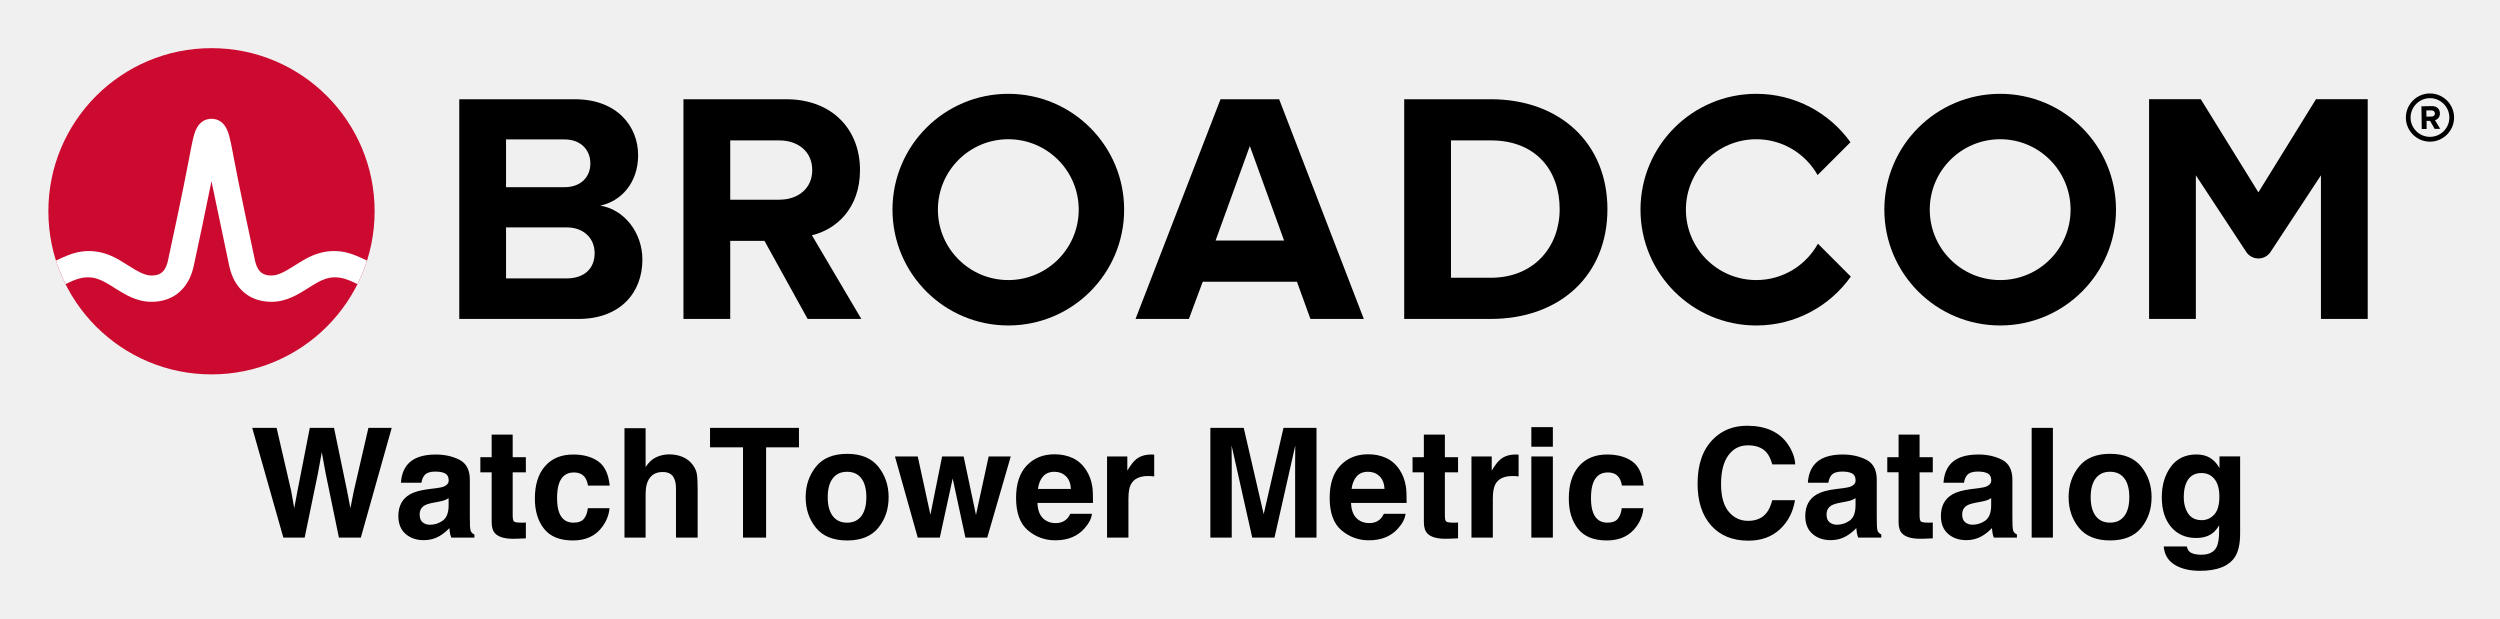
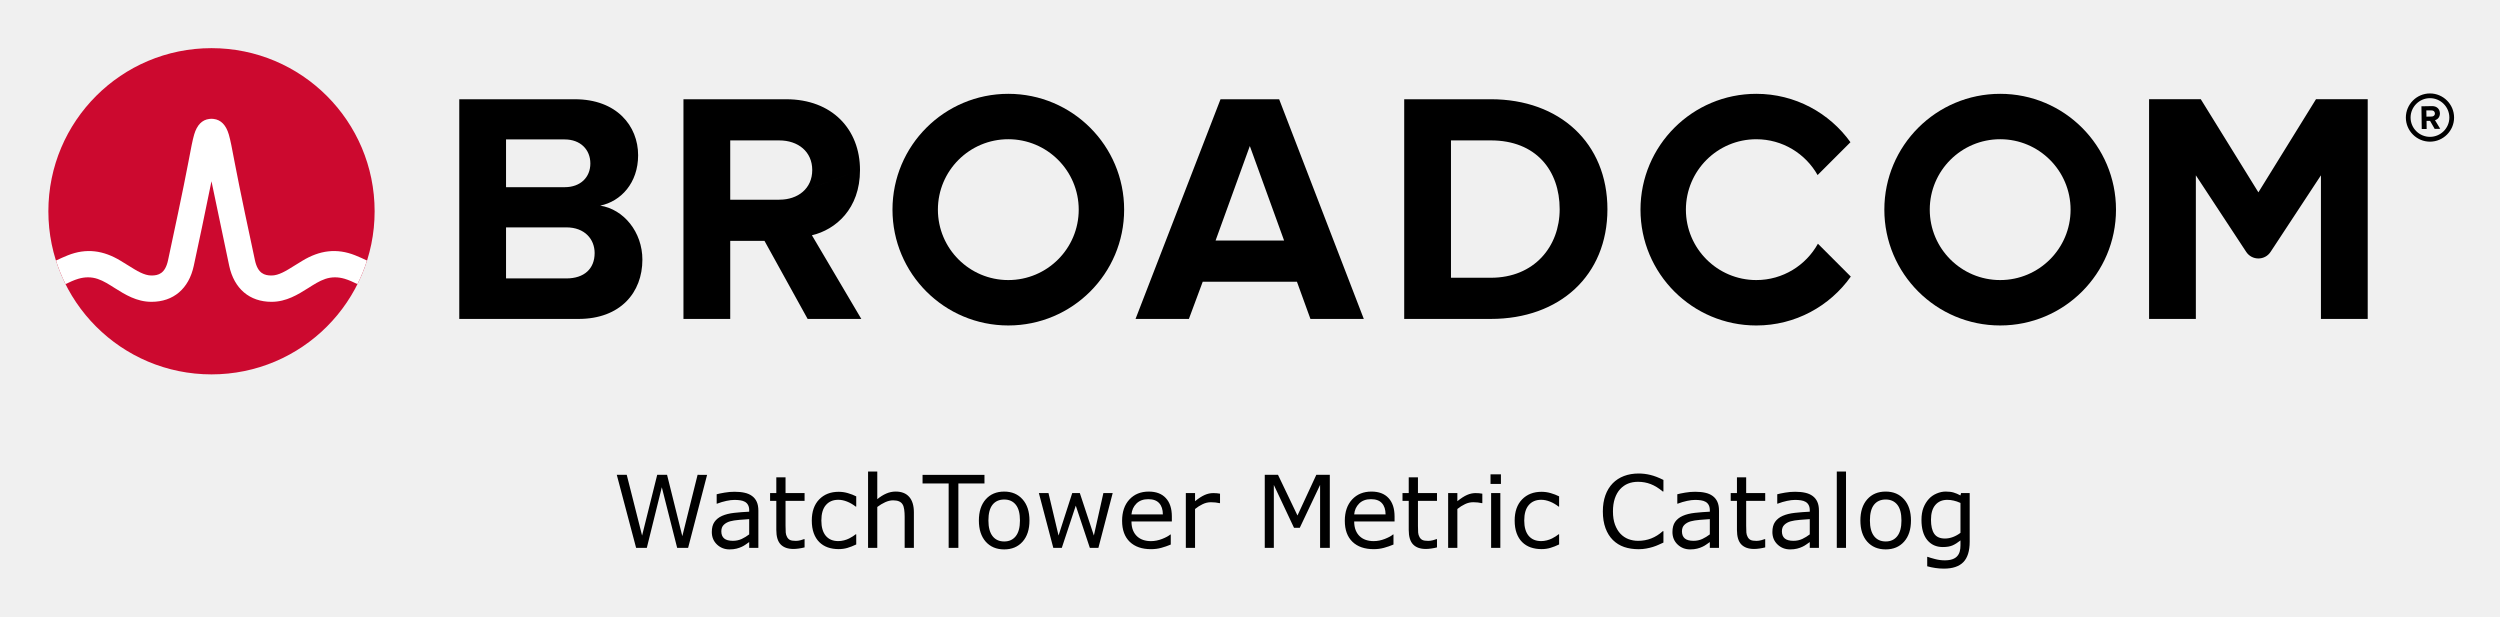
- <svg xmlns="http://www.w3.org/2000/svg" xmlns:xlink="http://www.w3.org/1999/xlink" role="img" viewBox="-4.53 -4.53 248.82 61.57">
+ <svg xmlns="http://www.w3.org/2000/svg" xmlns:xlink="http://www.w3.org/1999/xlink" role="img" viewBox="-4.53 -4.53 248.82 61.32">
  <path d="M237.32 9.09c-1.06 0-1.93-.86-1.93-1.92s.87-1.93 1.93-1.93 1.93.87 1.93 1.93-.87 1.92-1.93 1.92m0-4.32c-1.32 0-2.4 1.08-2.4 2.4 0 1.32 1.08 2.4 2.4 2.4 1.32 0 2.4-1.08 2.4-2.4 0-1.32-1.08-2.4-2.4-2.4" />
  <path d="M237.48 7.07l-.51.01-.01-.62h.51c.19-.01.34.11.34.3.01.19-.14.31-.33.31m.83-.32c-.01-.42-.3-.72-.77-.72l-1.07.02.03 2.26h.49l-.01-.81h.35l.46.8.55-.01-.52-.86c.24-.06.49-.28.49-.68M51.834 23.18h-5.999V9.347h5.835c1.574 0 2.557 1.016 2.557 2.393 0 1.377-.983 2.36-2.557 2.36H45v4h6.834c1.836 0 2.819 1.18 2.819 2.556 0 1.574-1.049 2.525-2.819 2.525m3.376-7.245c2.066-.426 3.771-2.262 3.771-5.015 0-2.918-2.131-5.573-6.295-5.573h-11.506v21.865h11.867c4.163 0 6.359-2.623 6.359-5.901 0-2.754-1.868-5.015-4.196-5.376m17.823-.59H68v4.098h3.558l4.294 7.769h5.343l-4.917-8.327c2.361-.557 4.786-2.622 4.786-6.49m0 0c0-4.065-2.786-7.048-7.343-7.048h-10.228v21.865h4.655V9.445h4.885c1.869 0 3.278 1.114 3.278 2.95s-1.409 2.95-3.278 2.95m43.421 4.065l3.409-9.408 3.41 9.408zm.492-14.063l-8.458 21.865h5.31l1.377-3.704h9.376l1.344 3.704h5.311l-8.425-21.865zm26.904 17.767h-3.967v-13.67h3.967c4.491 0 6.851 2.983 6.851 6.852 0 3.704-2.524 6.818-6.851 6.818m0-17.767h-8.622v21.865h8.622c6.851 0 11.604-4.327 11.604-10.916s-4.753-10.949-11.604-10.949m82.127-.004l-5.734 9.27-5.734-9.27h-5.146v21.869h4.656v-14.293l5.012 7.622c.574.871 1.851.871 2.424 0l5.013-7.622v14.293h4.656V5.343z" />
  <path id="a" d="M95.825 23.344c-3.871 0-7.008-3.138-7.008-7.008 0-3.871 3.137-7.009 7.008-7.009 3.87 0 7.008 3.138 7.008 7.009 0 3.87-3.138 7.008-7.008 7.008m0-18.536c-6.367 0-11.528 5.161-11.528 11.528 0 6.366 5.161 11.527 11.528 11.527 6.366 0 11.528-5.161 11.528-11.527 0-6.367-5.162-11.528-11.528-11.528" />
  <path d="M176.404 19.727c-1.195 2.156-3.492 3.617-6.132 3.617-3.87 0-7.008-3.138-7.008-7.008 0-3.871 3.138-7.008 7.008-7.008 2.618 0 4.897 1.438 6.1 3.565l3.27-3.269c-2.092-2.915-5.508-4.816-9.37-4.816-6.367 0-11.527 5.161-11.527 11.528 0 6.366 5.16 11.528 11.527 11.528 3.883 0 7.316-1.922 9.404-4.865z" />
  <use transform="translate(98.718)" xlink:href="#a" />
  <ellipse cx="16.52" cy="16.497" fill="#cc092f" rx="16.236" ry="16.235" />
  <path fill="#fff" d="M30.825 20.883c-1.857-.74-3.557-.492-5.261.541 0 0-.621.379-.807.496-.794.498-1.543.97-2.263.97-.687 0-1.363-.184-1.649-1.513-.446-2.073-1.534-7.167-2.009-9.69-.279-1.483-.432-2.282-.591-2.825-.28-.954-.792-1.473-1.519-1.556 0 0-.114-.016-.207-.016-.092 0-.218.018-.218.018-.72.086-1.229.605-1.507 1.554-.159.543-.312 1.342-.591 2.825-.475 2.523-1.563 7.617-2.009 9.69-.286 1.329-.962 1.513-1.649 1.513-.72 0-1.469-.472-2.263-.97-.186-.117-.808-.496-.808-.496-1.703-1.033-3.404-1.281-5.26-.541-.401.16-.796.339-1.172.52.257.806.577 1.599.95 2.344.411-.202.842-.402 1.282-.532.634-.187 1.284-.197 1.914.014.612.205 1.157.568 1.7.909 1.023.643 2.182 1.372 3.657 1.372 2.186 0 3.72-1.305 4.21-3.581.38-1.764 1.222-5.702 1.763-8.418 0 0 1.386 6.654 1.765 8.418.49 2.276 2.025 3.581 4.211 3.581 1.475 0 2.634-.729 3.657-1.372.543-.341 1.088-.704 1.7-.909.629-.211 1.28-.201 1.914-.014.44.13.87.331 1.281.533.374-.745.693-1.539.95-2.345-.376-.181-.77-.36-1.171-.52" />
-   <path d="M22.998 38.053h-2.425l3.099 10.926h2.119l1.32-6.388.386-2.113.386 2.113 1.32 6.388h2.178l3.076-10.926h-2.319l-1.461 6.323-.333 1.674-.333-1.742-1.297-6.256h-2.41l-1.231 6.294-.318 1.704-.31-1.742zm17.122 6.998v.786c-.015.706-.213 1.193-.597 1.459-.382.268-.801.401-1.257.401-.287 0-.529-.08-.73-.24-.2-.16-.299-.422-.299-.782 0-.405.162-.704.489-.898.192-.114.51-.209.955-.289l.474-.089c.238-.044.424-.093.561-.143.135-.053.27-.12.403-.205zm-1.282-.987l-.719.089c-.816.105-1.434.278-1.853.521-.765.445-1.149 1.164-1.149 2.157 0 .765.238 1.358.715 1.775.479.417 1.082.626 1.813.626.573 0 1.088-.131 1.541-.394.382-.221.717-.491 1.008-.808a6.124 6.124 0 0 0 .059.489c.025.143.07.297.135.46h2.298v-.312c-.139-.063-.242-.145-.312-.245-.07-.097-.112-.285-.127-.563-.011-.365-.015-.677-.015-.934v-3.704c0-.974-.344-1.636-1.031-1.988-.685-.35-1.472-.525-2.357-.525-1.358 0-2.317.354-2.876 1.067-.35.455-.548 1.035-.592 1.742h2.039c.049-.312.148-.559.297-.74.207-.249.561-.371 1.058-.371.445 0 .782.063 1.012.188.23.127.346.356.346.687 0 .272-.152.47-.453.599-.167.076-.447.137-.837.186zm.112-3.38zm4.329 1.794h1.126v4.974c0 .504.118.877.356 1.12.365.38 1.048.552 2.045.519l1.002-.038v-1.579a3.431 3.431 0 0 1-.211.013c-.072.002-.141.004-.205.004-.43 0-.687-.042-.772-.124-.082-.08-.124-.287-.124-.618v-4.269h1.311v-1.505h-1.311V38.722h-2.092v2.252h-1.126zm10.711 1.32h2.163c-.118-1.151-.5-1.954-1.145-2.41-.645-.453-1.474-.681-2.486-.681-1.191 0-2.125.386-2.802 1.155-.677.772-1.016 1.851-1.016 3.239 0 1.231.308 2.233.919 3.002.614.772 1.569 1.158 2.87 1.158 1.299 0 2.279-.462 2.941-1.387.415-.573.647-1.181.698-1.824h-2.157c-.044.426-.171.772-.377 1.039-.209.266-.559.401-1.054.401-.696 0-1.17-.337-1.423-1.01-.137-.361-.207-.837-.207-1.429 0-.622.07-1.122.207-1.497.264-.706.748-1.061 1.461-1.061.5 0 .867.162 1.105.489.162.242.264.514.304.816zm-1.432-3.114zm10.865.268c-.409-.173-.862-.259-1.362-.259-.445 0-.867.093-1.271.278-.403.183-.757.512-1.063.98V38.091h-2.104v10.888h2.104v-4.373c0-.692.145-1.225.434-1.598.289-.373.713-.559 1.271-.559.538 0 .904.188 1.096.563.148.268.221.618.221 1.052v4.915h2.157v-4.744c0-.721-.023-1.242-.074-1.56-.048-.318-.186-.628-.407-.93-.261-.356-.597-.62-1.004-.793zm11.567-2.899H66.138v1.936h3.283v8.99h2.298v-8.99h3.27zm6.211 8.777c-.331.439-.805.66-1.423.66-.618 0-1.094-.221-1.427-.66-.333-.441-.5-1.065-.5-1.876 0-.81.167-1.434.5-1.872.333-.436.81-.656 1.427-.656.618 0 1.092.219 1.423.656.331.439.495 1.063.495 1.872 0 .812-.164 1.436-.495 1.876zm1.689 1.166c.683-.841 1.023-1.855 1.023-3.042 0-1.166-.339-2.176-1.023-3.032-.681-.854-1.716-1.282-3.106-1.282-1.387 0-2.423.428-3.106 1.282-.681.856-1.023 1.866-1.023 3.032 0 1.187.342 2.201 1.023 3.042.683.843 1.718 1.265 3.106 1.265 1.389 0 2.425-.422 3.106-1.265zm-3.106-7.312zm9.452.215l-1.164 5.796-1.261-5.796h-2.269l2.269 8.079h2.195l1.282-5.885 1.267 5.885h2.172l2.342-8.079H93.868l-1.261 5.819-1.229-5.819zm10.047 1.986c.27-.306.649-.46 1.139-.46.449 0 .827.145 1.13.434.304.289.472.713.508 1.271h-3.285c.07-.525.238-.938.508-1.246zm2.954-1.824c-.538-.251-1.143-.377-1.815-.377-1.132 0-2.051.373-2.762 1.12-.708.746-1.063 1.82-1.063 3.217 0 1.493.392 2.57 1.179 3.232.784.662 1.691.993 2.72.993 1.246 0 2.214-.394 2.905-1.179.445-.495.694-.983.748-1.461h-2.157c-.114.238-.245.424-.392.557-.272.247-.626.371-1.061.371-.409 0-.761-.101-1.052-.306-.481-.325-.734-.894-.763-1.704h5.528c.011-.698-.013-1.231-.065-1.602-.095-.633-.299-1.187-.616-1.668-.35-.542-.795-.94-1.335-1.193zm-1.668-.377zm9.595.025c-.027-.002-.061-.002-.099-.002-.633 0-1.147.164-1.543.495-.24.198-.525.567-.852 1.105v-1.408h-2.016v8.079h2.127v-3.86c0-.649.08-1.128.245-1.44.291-.552.862-.829 1.712-.829.063 0 .148.002.251.006.105.006.223.015.356.03v-2.163c-.093-.006-.154-.008-.181-.013zm13.049-2.657l-1.971 8.592-1.986-8.592h-3.321v10.926h2.127v-7.39c0-.213-.002-.51-.008-.894-.004-.382-.006-.677-.006-.886l2.054 9.169h2.216l2.068-9.169c0 .209-.002.504-.008.886-.004.384-.006.681-.006.894v7.39h2.127V38.053zm7.282 4.832c.27-.306.649-.46 1.139-.46.449 0 .827.145 1.13.434.304.289.474.713.508 1.271h-3.283c.067-.525.238-.938.506-1.246zm2.954-1.824c-.538-.251-1.143-.377-1.815-.377-1.132 0-2.051.373-2.76 1.12-.711.746-1.065 1.82-1.065 3.217 0 1.493.392 2.57 1.179 3.232.786.662 1.693.993 2.72.993 1.246 0 2.214-.394 2.905-1.179.445-.495.696-.983.748-1.461h-2.157c-.114.238-.245.424-.392.557-.272.247-.624.371-1.061.371-.409 0-.761-.101-1.052-.306-.479-.325-.734-.894-.763-1.704h5.53c.008-.698-.013-1.231-.067-1.602-.095-.633-.299-1.187-.616-1.668-.35-.542-.795-.94-1.335-1.193zm-1.668-.377zm4.278 1.794h1.126v4.974c0 .504.12.877.356 1.12.365.38 1.048.552 2.045.519l1.001-.038v-1.579a3.431 3.431 0 0 1-.211.013c-.072.002-.139.004-.205.004-.43 0-.687-.042-.772-.124-.082-.08-.124-.287-.124-.618v-4.269h1.311v-1.505h-1.311V38.722h-2.092v2.252h-1.126zm10.373-1.769c-.027-.002-.061-.002-.099-.002-.633 0-1.147.164-1.543.495-.242.198-.525.567-.852 1.105v-1.408h-2.016v8.079h2.127v-3.86c0-.649.08-1.128.245-1.44.291-.552.862-.829 1.712-.829.063 0 .148.002.251.006.105.006.224.015.356.03v-2.163c-.093-.006-.154-.008-.181-.013zm3.591-.774v-1.95h-2.142v1.95zm-2.142.964v8.079h2.142v-8.079zm9.013 2.899h2.165c-.118-1.151-.5-1.954-1.145-2.41-.645-.453-1.474-.681-2.488-.681-1.191 0-2.125.386-2.802 1.155-.677.772-1.014 1.851-1.014 3.239 0 1.231.306 2.233.919 3.002.611.772 1.569 1.158 2.867 1.158 1.301 0 2.281-.462 2.943-1.387.415-.573.647-1.181.696-1.824h-2.157c-.044.426-.171.772-.377 1.039-.207.266-.559.401-1.052.401-.698 0-1.172-.337-1.423-1.01-.139-.361-.209-.837-.209-1.429 0-.622.07-1.122.209-1.497.261-.706.748-1.061 1.459-1.061.5 0 .869.162 1.105.489.164.242.266.514.304.816zm-1.429-3.114zm10.496-1.489c-1.023 1.031-1.535 2.503-1.535 4.409 0 1.765.449 3.154 1.349 4.166.9 1.008 2.136 1.512 3.707 1.512 1.269 0 2.311-.373 3.125-1.12.812-.744 1.318-1.714 1.516-2.905h-2.262c-.152.563-.346.987-.578 1.267-.42.525-1.031.786-1.83.786-.782 0-1.425-.306-1.931-.915-.506-.611-.759-1.529-.759-2.754s.238-2.174.719-2.842c.479-.67 1.134-1.006 1.963-1.006.816 0 1.432.238 1.847.713.232.266.422.662.569 1.185h2.283c-.034-.681-.287-1.36-.755-2.039-.852-1.204-2.195-1.807-4.033-1.807-1.373 0-2.505.449-3.395 1.349zm3.327-1.476zm10.86 7.331v.786c-.015.706-.215 1.193-.597 1.459-.384.268-.801.401-1.257.401-.287 0-.529-.08-.73-.24-.2-.16-.301-.422-.301-.782 0-.405.164-.704.489-.898.194-.114.512-.209.957-.289l.474-.089c.236-.044.424-.093.559-.143.137-.053.272-.12.405-.205zm-1.282-.987l-.719.089c-.816.105-1.434.278-1.853.521-.767.445-1.149 1.164-1.149 2.157 0 .765.238 1.358.715 1.775.476.417 1.082.626 1.813.626.571 0 1.086-.131 1.541-.394.38-.221.717-.491 1.008-.808.015.183.034.346.059.489.025.143.07.297.133.46h2.298v-.312c-.137-.063-.242-.145-.31-.245-.07-.097-.112-.285-.127-.563-.011-.365-.015-.677-.015-.934v-3.704c0-.974-.344-1.636-1.031-1.988-.687-.35-1.472-.525-2.357-.525-1.358 0-2.317.354-2.876 1.067-.35.455-.548 1.035-.592 1.742h2.039c.049-.312.148-.559.295-.74.209-.249.561-.371 1.061-.371.445 0 .782.063 1.012.188.23.127.344.356.344.687 0 .272-.15.47-.451.599-.169.076-.447.137-.837.186zm.11-3.38zm4.331 1.794h1.126v4.974c0 .504.118.877.356 1.12.365.38 1.046.552 2.045.519l1.002-.038v-1.579a3.5 3.5 0 0 1-.213.013c-.072.002-.139.004-.202.004-.43 0-.687-.042-.772-.124-.084-.08-.127-.287-.127-.618v-4.269h1.314v-1.505h-1.314V38.722h-2.089v2.252h-1.126zm10.34 2.572v.786c-.015.706-.215 1.193-.597 1.459-.384.268-.801.401-1.257.401-.287 0-.529-.08-.73-.24-.2-.16-.301-.422-.301-.782 0-.405.164-.704.489-.898.194-.114.512-.209.957-.289l.474-.089c.236-.044.424-.093.559-.143.137-.053.272-.12.405-.205zm-1.282-.987l-.719.089c-.816.105-1.434.278-1.853.521-.767.445-1.149 1.164-1.149 2.157 0 .765.238 1.358.715 1.775.476.417 1.082.626 1.813.626.571 0 1.086-.131 1.541-.394.38-.221.717-.491 1.008-.808.015.183.034.346.059.489.025.143.07.297.133.46h2.298v-.312c-.137-.063-.242-.145-.31-.245-.07-.097-.112-.285-.127-.563-.011-.365-.015-.677-.015-.934v-3.704c0-.974-.344-1.636-1.031-1.988-.687-.35-1.472-.525-2.357-.525-1.358 0-2.317.354-2.876 1.067-.35.455-.548 1.035-.592 1.742h2.039c.048-.312.148-.559.295-.74.209-.249.561-.371 1.061-.371.445 0 .782.063 1.012.188.23.127.344.356.344.687 0 .272-.15.47-.451.599-.169.076-.447.137-.837.186zm.11-3.38zm7.316 8.294V38.053h-2.113v10.926zm7.11-2.148c-.331.439-.805.66-1.423.66-.618 0-1.094-.221-1.427-.66-.333-.441-.5-1.065-.5-1.876 0-.81.167-1.434.5-1.872.333-.436.81-.656 1.427-.656.618 0 1.092.219 1.423.656.331.439.495 1.063.495 1.872 0 .812-.164 1.436-.495 1.876zm1.689 1.166c.683-.841 1.023-1.855 1.023-3.042 0-1.166-.339-2.176-1.023-3.032-.681-.854-1.716-1.282-3.106-1.282-1.387 0-2.423.428-3.106 1.282-.681.856-1.023 1.866-1.023 3.032 0 1.187.342 2.201 1.023 3.042.683.843 1.718 1.265 3.106 1.265 1.389 0 2.425-.422 3.106-1.265zm-3.106-7.312zm10.363 6.001c-.342.373-.759.559-1.252.559-.742 0-1.254-.339-1.541-1.023-.158-.365-.238-.782-.238-1.252 0-.544.074-.999.223-1.37.28-.698.793-1.046 1.533-1.046.544 0 .978.2 1.301.601.325.401.487.983.487 1.75 0 .814-.171 1.408-.512 1.782zm-.719-5.792c-.301-.124-.654-.186-1.061-.186-1.096 0-1.944.409-2.543 1.227-.597.816-.896 1.826-.896 3.028 0 1.244.31 2.231.93 2.96.62.73 1.451 1.094 2.488 1.094.673 0 1.219-.16 1.638-.483.232-.173.449-.432.651-.778v.519c0 .772-.084 1.32-.251 1.647-.257.508-.767.763-1.529.763-.538 0-.921-.097-1.149-.289-.133-.11-.23-.287-.289-.533h-2.296c.067.805.428 1.411 1.082 1.815.651.405 1.495.607 2.528.607 1.71 0 2.865-.455 3.468-1.364.35-.529.527-1.314.527-2.357v-7.664h-2.054v1.164c-.316-.567-.732-.959-1.246-1.17zm-.386-.209z" />
+   <path d="M65.846 42.73L63.956 50h-1.089l-1.528-6.035L59.845 50h-1.064l-1.924-7.271h.991l1.528 6.045 1.504-6.045h.981l1.519 6.104 1.519-6.104zM70.948 50H70.035v-.581q-.122.083-.332.234-.205.146-.4.234-.229.112-.527.186-.298.078-.698.078-.737 0-1.25-.488t-.513-1.245q0-.62.264-1.001.269-.386.762-.605.498-.22 1.196-.298.698-.078 1.499-.117v-.142q0-.312-.112-.518-.107-.205-.312-.322-.195-.112-.469-.151t-.571-.039q-.361 0-.806.098-.444.093-.918.273h-.049v-.933q.269-.073.776-.161.508-.088 1.001-.088.576 0 1.001.098.43.093.742.322.308.225.469.581.161.356.161.884zm-.913-1.343v-1.519q-.42.024-.991.073-.566.049-.898.142-.396.112-.64.352-.244.234-.244.649 0 .469.283.708.283.234.864.234.483 0 .884-.186.4-.19.742-.454zm5.513 1.294q-.259.068-.566.112-.303.044-.542.044-.835 0-1.27-.449t-.435-1.44v-2.9h-.62v-.771h.62v-1.567h.918v1.567h1.895v.771h-1.895v2.485q0 .43.02.674.02.239.137.449.107.195.293.288.19.088.576.088.225 0 .469-.063.244-.068.352-.112h.049zm5.142-.293q-.459.22-.874.342-.41.122-.874.122-.591 0-1.084-.171-.493-.176-.845-.527-.356-.352-.552-.889-.195-.537-.195-1.255 0-1.338.732-2.1.737-.762 1.943-.762.469 0 .918.132.454.132.83.322v1.02h-.049q-.42-.327-.869-.503-.444-.176-.869-.176-.781 0-1.235.527-.449.522-.449 1.538 0 .986.439 1.519.444.527 1.245.527.278 0 .566-.073.288-.073.518-.19.2-.103.376-.215.176-.117.278-.2h.049zM86.427 50h-.918v-3.105q0-.376-.044-.703-.044-.332-.161-.518-.122-.205-.352-.303-.23-.103-.596-.103-.376 0-.786.186-.41.186-.786.474V50h-.918v-7.598h.918v2.749q.43-.356.889-.557.459-.2.942-.2.884 0 1.348.532.464.532.464 1.533zm7.026-6.411h-2.598V50h-.967v-6.411h-2.598v-.859h6.162zm4.478 3.687q0 1.333-.684 2.104-.684.771-1.831.771-1.157 0-1.841-.771-.679-.771-.679-2.104 0-1.333.679-2.104.684-.776 1.841-.776 1.147 0 1.831.776.684.771.684 2.104zm-.947 0q0-1.06-.415-1.572-.415-.518-1.152-.518-.747 0-1.162.518-.41.513-.41 1.572 0 1.025.415 1.558.415.527 1.157.527.732 0 1.147-.522.42-.527.42-1.562zm9.229-2.729L104.791 50h-.85l-1.401-4.204L101.148 50h-.845l-1.436-5.454h.957l1.001 4.224 1.362-4.224h.757l1.396 4.224.947-4.224zm5.889 2.822h-4.019q0 .503.151.879.151.371.415.61.254.234.601.352.352.117.771.117.557 0 1.118-.22.566-.225.806-.439h.049v1.001q-.464.195-.947.327-.483.132-1.016.132-1.357 0-2.119-.732-.762-.737-.762-2.09 0-1.338.728-2.124.732-.786 1.924-.786 1.104 0 1.699.645.601.645.601 1.831zm-.894-.703q-.005-.723-.366-1.118-.356-.396-1.089-.396-.737 0-1.177.435-.435.435-.493 1.079zm5.688-1.118h-.049q-.205-.049-.4-.068-.19-.024-.454-.024-.425 0-.82.19-.396.186-.762.483V50h-.918v-5.454h.918v.806q.547-.439.962-.62.42-.186.854-.186.239 0 .347.015.107.01.322.044zM127.823 50h-.967v-6.265l-2.021 4.263h-.576l-2.007-4.263V50h-.903v-7.271h1.318l1.938 4.048 1.875-4.048h1.343zm6.445-2.632h-4.019q0 .503.151.879.151.371.415.61.254.234.601.352.352.117.771.117.557 0 1.118-.22.566-.225.806-.439h.049v1.001q-.464.195-.947.327-.483.132-1.016.132-1.357 0-2.119-.732-.762-.737-.762-2.09 0-1.338.728-2.124.732-.786 1.924-.786 1.104 0 1.699.645.601.645.601 1.831zm-.894-.703q-.005-.723-.366-1.118-.356-.396-1.089-.396-.737 0-1.177.435-.435.435-.493 1.079zm5.117 3.286q-.259.068-.566.112-.303.044-.542.044-.835 0-1.27-.449-.435-.449-.435-1.44v-2.9h-.62v-.771h.62v-1.567h.918v1.567h1.895v.771h-1.895v2.485q0 .43.019.674.019.239.137.449.107.195.293.288.19.088.576.088.225 0 .469-.063.244-.068.352-.112h.049zm4.512-4.404h-.049q-.205-.049-.4-.068-.19-.024-.454-.024-.425 0-.82.19-.396.186-.762.483V50h-.918v-5.454h.918v.806q.547-.439.962-.62.42-.186.854-.186.239 0 .347.015.107.01.322.044zm1.851-1.914h-1.035v-.952h1.035zM144.796 50h-.918v-5.454h.918zm5.85-.342q-.459.22-.874.342-.41.122-.874.122-.591 0-1.084-.171-.493-.176-.845-.527-.356-.352-.552-.889-.195-.537-.195-1.255 0-1.338.732-2.1.737-.762 1.943-.762.469 0 .918.132.454.132.83.322v1.02h-.049q-.42-.327-.869-.503-.444-.176-.869-.176-.781 0-1.235.527-.449.522-.449 1.538 0 .986.439 1.519.444.527 1.245.527.278 0 .566-.073.288-.073.518-.19.2-.103.376-.215.176-.117.278-.2h.049zm10.381-.186q-.269.117-.488.22-.215.103-.566.215-.298.093-.649.156-.347.068-.767.068-.791 0-1.44-.22-.645-.225-1.123-.698-.469-.464-.732-1.177-.264-.718-.264-1.665 0-.898.254-1.606.254-.708.732-1.196.464-.474 1.118-.723.659-.249 1.46-.249.586 0 1.167.142.586.142 1.299.498v1.147h-.073q-.601-.503-1.191-.732-.591-.229-1.265-.229-.552 0-.996.181-.439.176-.786.552-.337.366-.527.928-.186.557-.186 1.289 0 .767.205 1.318.21.552.537.898.342.361.796.537.459.171.967.171.698 0 1.309-.239.61-.239 1.143-.718h.068zM166.558 50h-.913v-.581q-.122.083-.332.234-.205.146-.4.234-.229.112-.527.186-.298.078-.698.078-.737 0-1.25-.488-.513-.488-.513-1.245 0-.62.264-1.001.269-.386.762-.605.498-.22 1.196-.298.698-.078 1.499-.117v-.142q0-.312-.112-.518-.107-.205-.312-.322-.195-.112-.469-.151t-.571-.039q-.361 0-.806.098-.444.093-.918.273h-.049v-.933q.269-.073.776-.161.508-.088 1.001-.088.576 0 1.001.098.43.093.742.322.308.225.469.581.161.356.161.884zm-.913-1.343v-1.519q-.42.024-.991.073-.566.049-.898.142-.396.112-.64.352-.244.234-.244.649 0 .469.283.708.283.234.864.234.483 0 .884-.186.4-.19.742-.454zm5.513 1.294q-.259.068-.566.112-.303.044-.542.044-.835 0-1.27-.449t-.435-1.44v-2.9h-.62v-.771h.62v-1.567h.918v1.567h1.895v.771h-1.895v2.485q0 .43.019.674.019.239.137.449.107.195.293.288.19.088.576.088.225 0 .469-.063.244-.068.352-.112h.049zM176.505 50h-.913v-.581q-.122.083-.332.234-.205.146-.4.234-.229.112-.527.186-.298.078-.698.078-.737 0-1.25-.488-.513-.488-.513-1.245 0-.62.264-1.001.269-.386.762-.605.498-.22 1.196-.298.698-.078 1.499-.117v-.142q0-.312-.112-.518-.107-.205-.312-.322-.195-.112-.469-.151t-.571-.039q-.361 0-.806.098-.444.093-.918.273h-.049v-.933q.269-.073.776-.161.508-.088 1.001-.088.576 0 1.001.098.43.093.742.322.308.225.469.581.161.356.161.884zm-.913-1.343v-1.519q-.42.024-.991.073-.566.049-.898.142-.396.112-.64.352-.244.234-.244.649 0 .469.283.708.283.234.864.234.483 0 .884-.186.4-.19.742-.454zM179.2 50h-.918v-7.598h.918zm6.465-2.725q0 1.333-.684 2.104-.684.771-1.831.771-1.157 0-1.841-.771-.679-.771-.679-2.104 0-1.333.679-2.104.684-.776 1.841-.776 1.147 0 1.831.776.684.771.684 2.104zm-.947 0q0-1.06-.415-1.572-.415-.518-1.152-.518-.747 0-1.162.518-.41.513-.41 1.572 0 1.025.415 1.558.415.527 1.157.527.732 0 1.147-.522.42-.527.42-1.562zm6.792 2.104q0 1.387-.63 2.036-.63.649-1.938.649-.435 0-.85-.063-.41-.059-.811-.171v-.938h.049q.225.088.713.215.488.132.977.132.469 0 .776-.112.308-.112.479-.312.171-.19.244-.459.073-.269.073-.601v-.498q-.415.332-.796.498-.376.161-.962.161-.977 0-1.553-.703-.571-.708-.571-1.992 0-.703.195-1.211.2-.513.542-.884.317-.347.771-.537.454-.195.903-.195.474 0 .791.098.322.093.679.288l.059-.234h.859zm-.918-.879v-2.974q-.366-.166-.684-.234-.312-.073-.625-.073-.757 0-1.191.508-.435.508-.435 1.475 0 .918.322 1.392.322.474 1.069.474.4 0 .801-.151.405-.156.742-.415z" text-anchor="middle" />
</svg>
